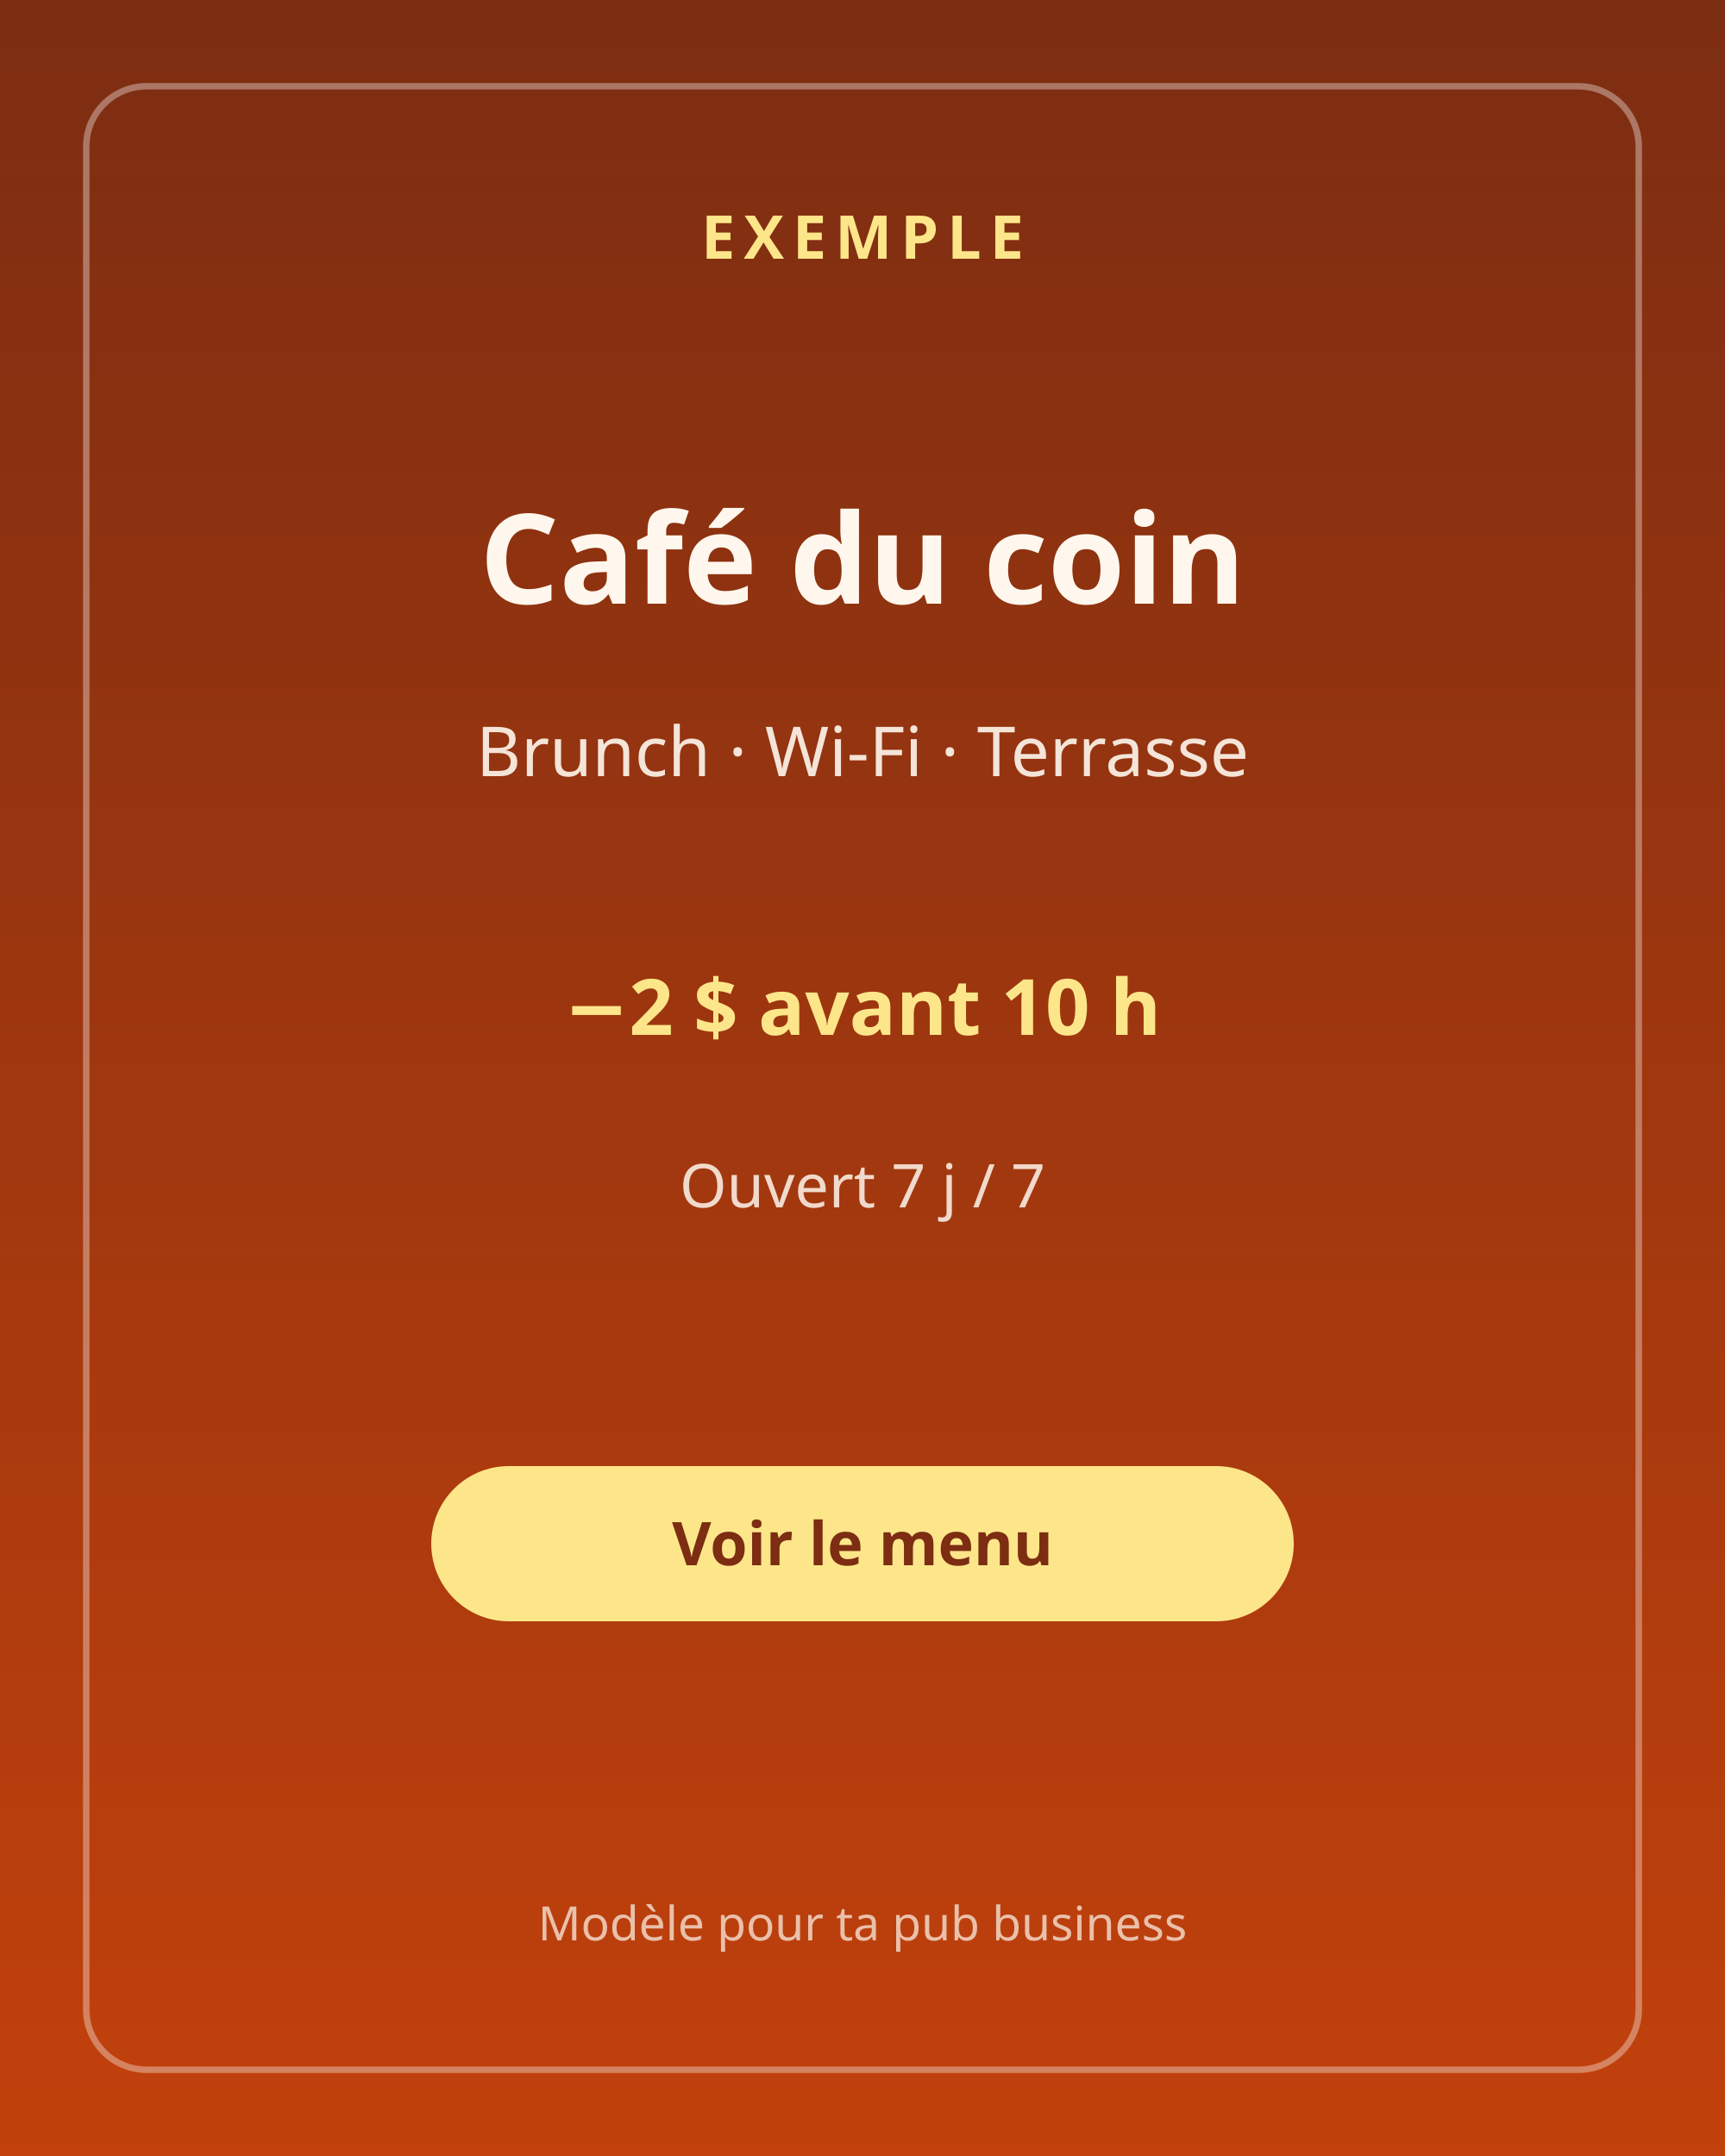
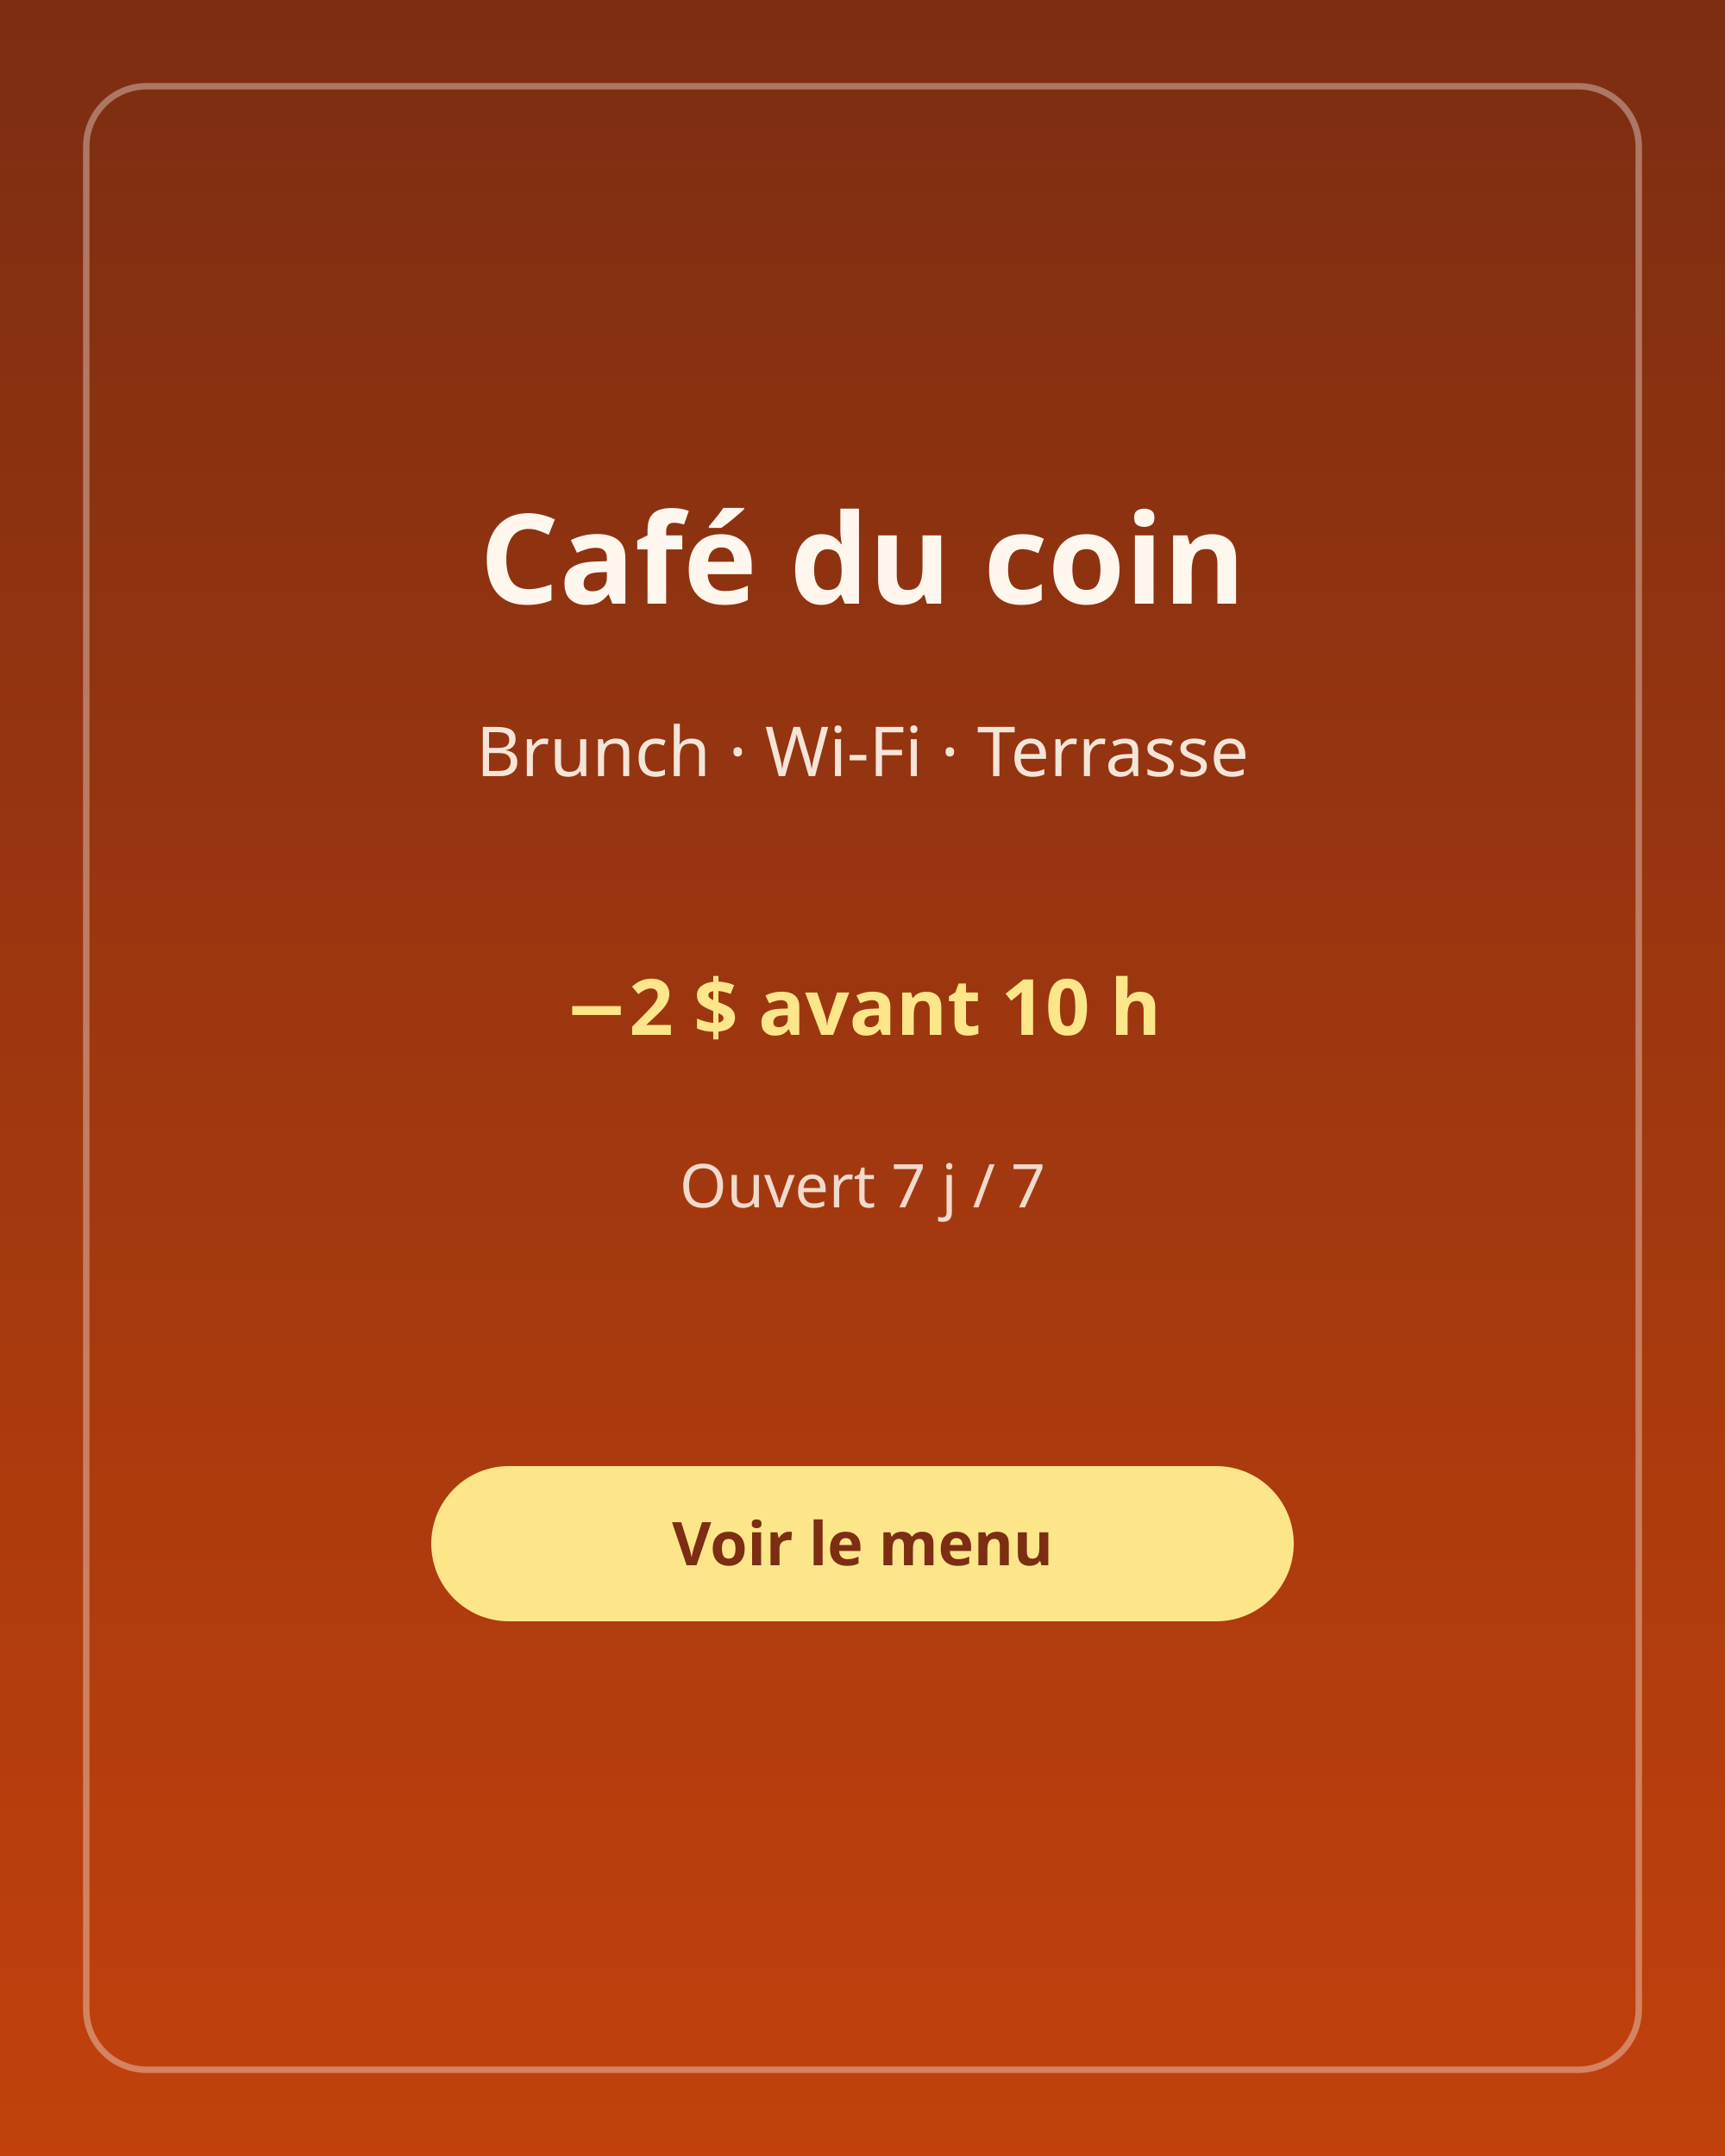
- <svg xmlns="http://www.w3.org/2000/svg" width="800" height="1000" viewBox="0 0 800 1000" role="img" aria-label="Exemple — Café du coin">
+ <svg xmlns="http://www.w3.org/2000/svg" width="800" height="1000" viewBox="0 0 800 1000" role="img" aria-label=" Café du coin">
  <defs>
    <linearGradient id="bg" x1="0" y1="0" x2="0" y2="1">
      <stop offset="0%" stop-color="#7c2d12" />
      <stop offset="100%" stop-color="#c2410c" />
    </linearGradient>
  </defs>
  <rect width="800" height="1000" fill="url(#bg)" />
  <rect x="40" y="40" width="720" height="920" rx="28" fill="none" stroke="rgba(255,255,255,0.35)" stroke-width="3" />
-   <text x="400" y="120" text-anchor="middle" font-family="system-ui,sans-serif" font-size="28" font-weight="700" fill="#fde68a" letter-spacing="4">EXEMPLE</text>
  <text x="400" y="280" text-anchor="middle" font-family="system-ui,sans-serif" font-size="58" font-weight="800" fill="#fff7ed">Café du coin</text>
  <text x="400" y="360" text-anchor="middle" font-family="system-ui,sans-serif" font-size="32" fill="rgba(255,247,237,0.9)">Brunch · Wi‑Fi · Terrasse</text>
  <text x="400" y="480" text-anchor="middle" font-family="system-ui,sans-serif" font-size="36" font-weight="700" fill="#fde68a">−2 $ avant 10 h</text>
  <text x="400" y="560" text-anchor="middle" font-family="system-ui,sans-serif" font-size="28" fill="rgba(255,247,237,0.85)">Ouvert 7 j / 7</text>
  <rect x="200" y="680" width="400" height="72" rx="36" fill="#fde68a" />
  <text x="400" y="726" text-anchor="middle" font-family="system-ui,sans-serif" font-size="28" font-weight="800" fill="#7c2d12">Voir le menu</text>
-   <text x="400" y="900" text-anchor="middle" font-family="system-ui,sans-serif" font-size="22" fill="rgba(255,247,237,0.7)">Modèle pour ta pub business</text>
</svg>
